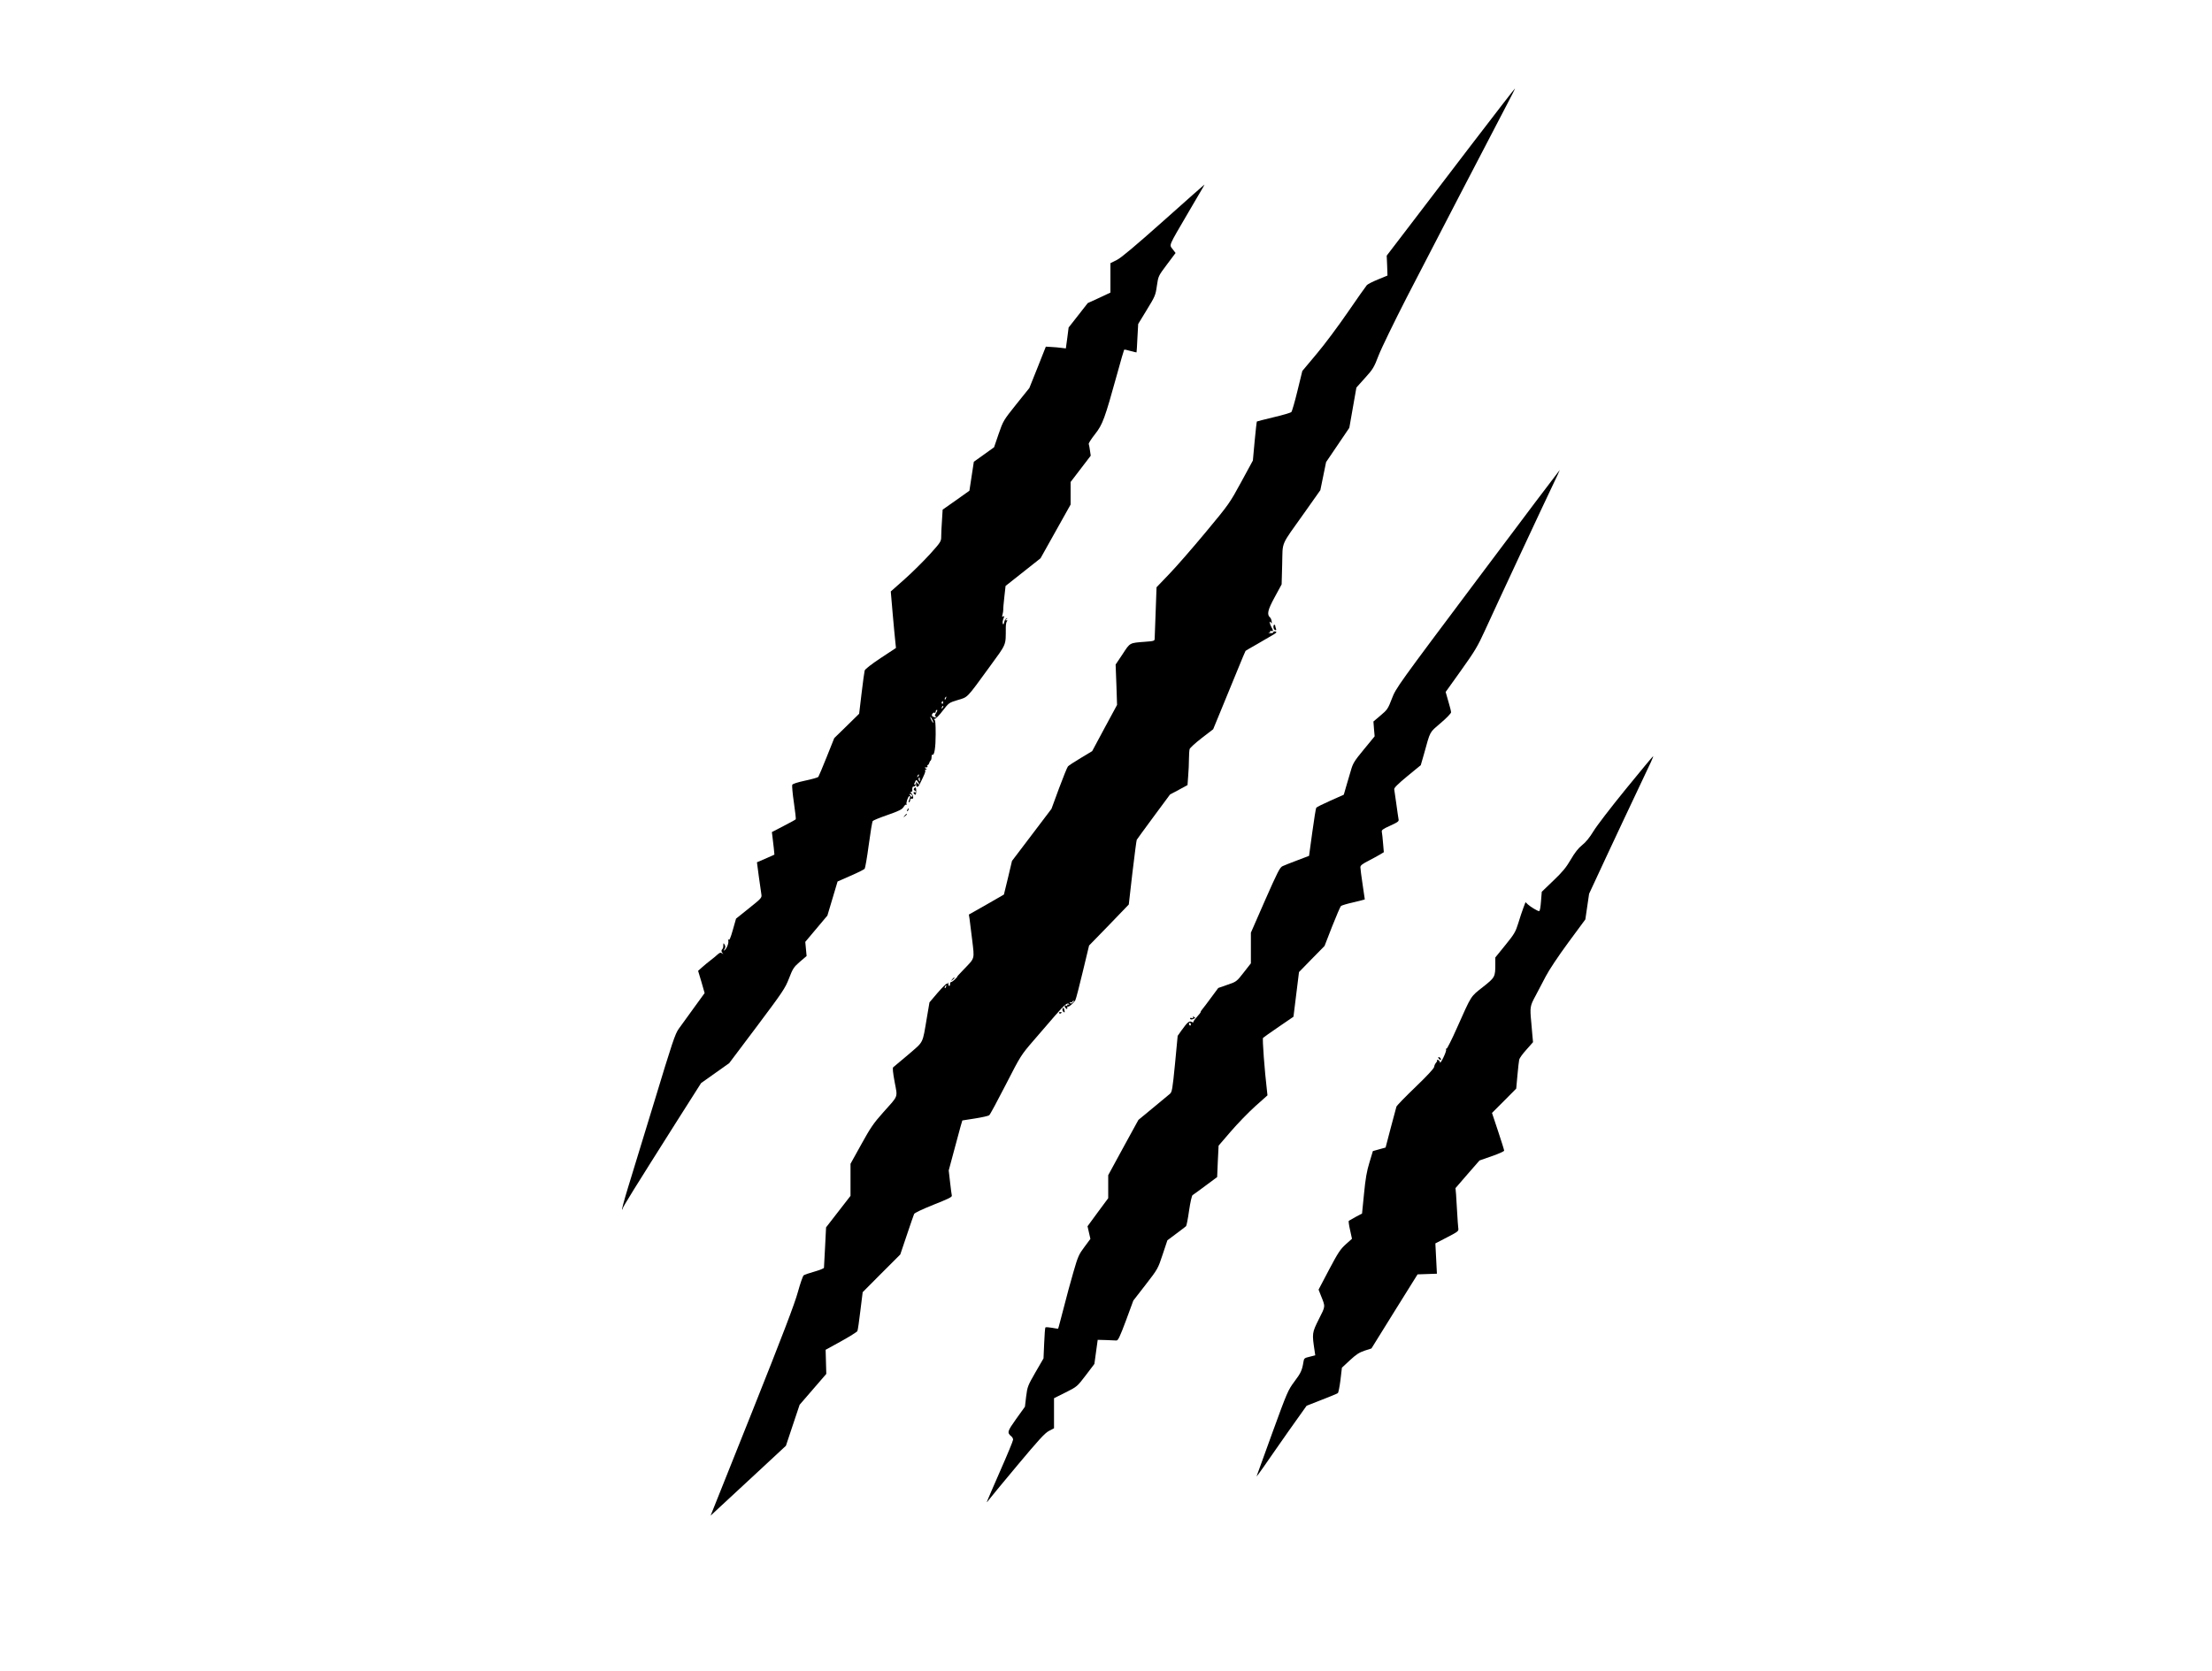
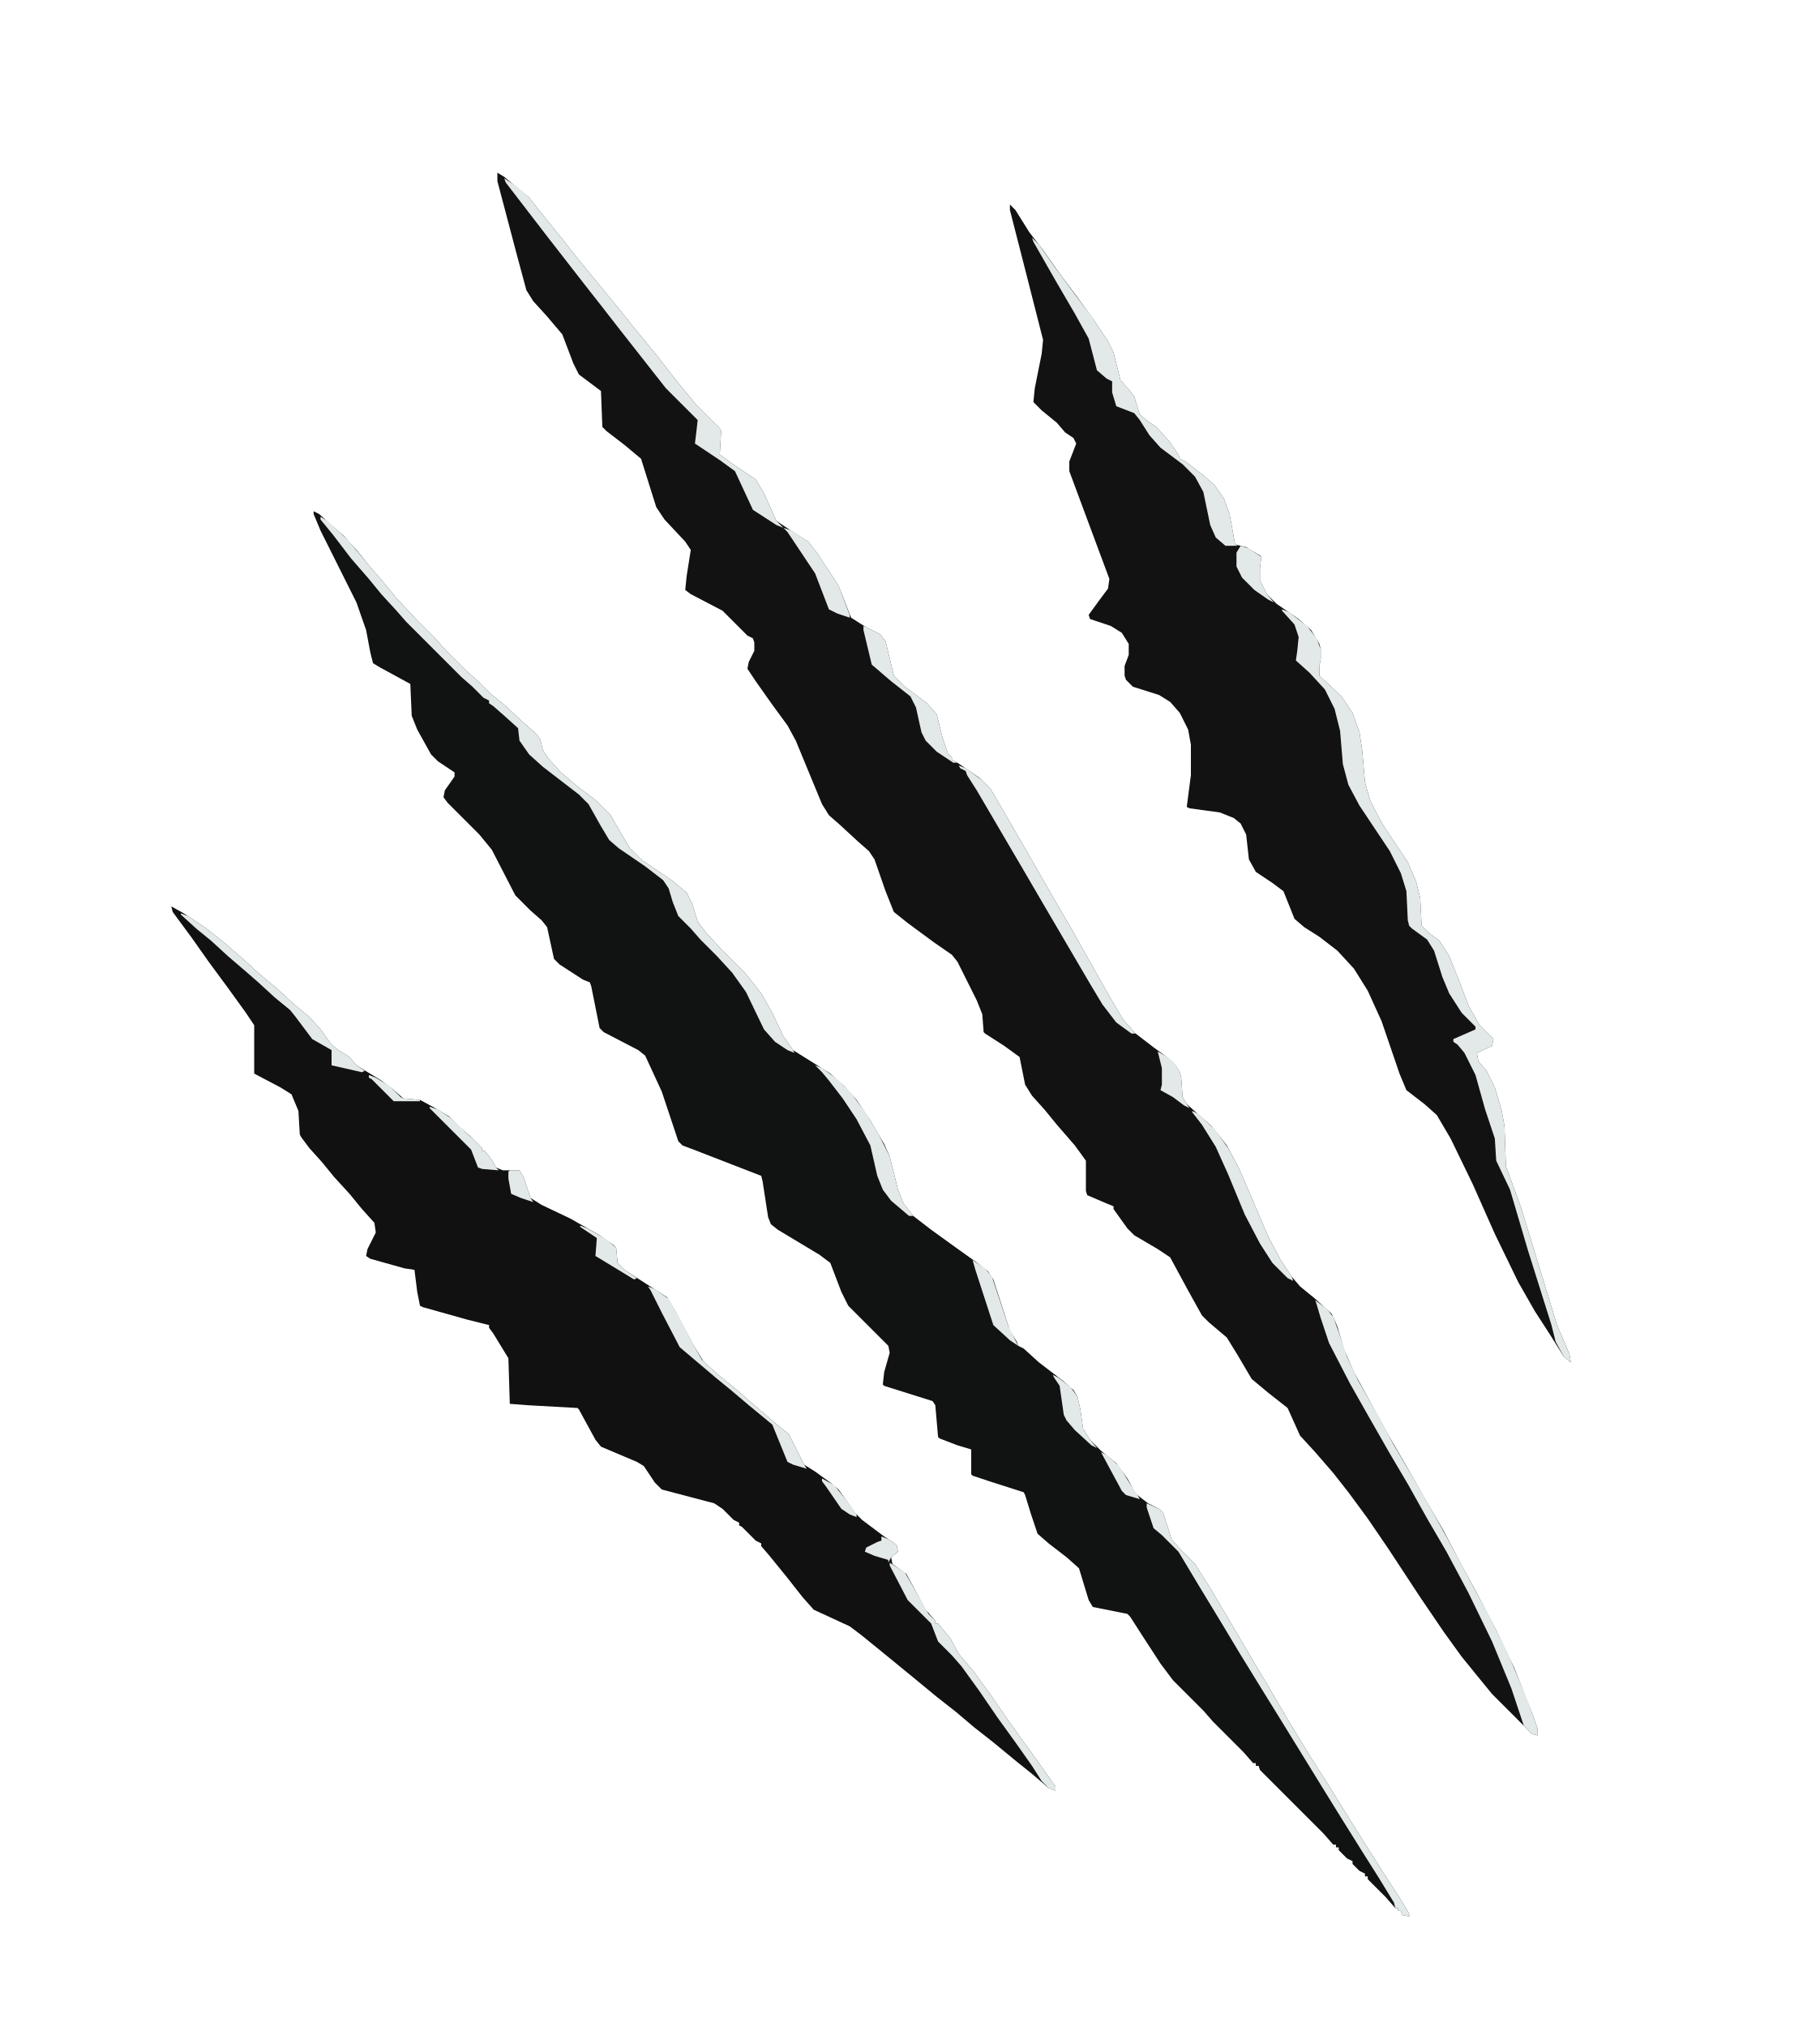
- <svg xmlns="http://www.w3.org/2000/svg" version="1.0" width="2000pt" height="1511pt" viewBox="0 0 2000 1511" preserveAspectRatio="xMidYMid meet">
-   <g transform="translate(0,1511) scale(0.1,-0.1)" fill="#000000" stroke="none">
-     <path d="M13294 13788 c-219 -287 -479 -628 -577 -756 l-179 -234 4 -90 3 -90 -85 -35 c-47 -19 -92 -42 -101 -51 -9 -10 -86 -119 -171 -243 -85 -124 -212 -295 -284 -380 l-129 -154 -44 -180 c-24 -99 -49 -185 -55 -191 -6 -7 -78 -28 -159 -47 -82 -20 -151 -37 -153 -39 -2 -2 -11 -83 -20 -178 l-16 -175 -106 -195 c-104 -191 -110 -200 -322 -455 -119 -143 -267 -313 -330 -378 l-113 -118 -8 -222 c-4 -122 -8 -232 -9 -243 0 -20 -7 -22 -87 -28 -142 -11 -134 -6 -203 -112 l-63 -94 7 -183 6 -182 -113 -209 -112 -209 -103 -62 c-57 -34 -109 -68 -116 -76 -7 -8 -43 -97 -81 -199 l-68 -185 -178 -235 -179 -236 -36 -152 -37 -152 -158 -91 -159 -90 6 -37 c3 -20 14 -107 24 -192 21 -179 27 -160 -77 -268 -38 -39 -64 -68 -58 -65 5 4 -3 -7 -20 -23 -16 -16 -33 -27 -37 -26 -5 1 -8 -7 -8 -19 0 -11 -4 -18 -9 -15 -5 3 -8 14 -6 24 1 9 0 11 -2 4 -3 -7 -8 -10 -12 -8 -4 3 -41 -34 -83 -82 l-74 -87 -23 -135 c-42 -247 -26 -214 -168 -337 -70 -59 -131 -111 -137 -115 -7 -5 -3 -47 13 -133 27 -146 38 -117 -105 -277 -86 -96 -115 -139 -197 -288 l-97 -175 0 -145 0 -145 -111 -143 -110 -142 -9 -178 c-5 -97 -10 -182 -10 -187 0 -6 -38 -21 -86 -35 -47 -13 -91 -28 -98 -34 -7 -6 -31 -74 -52 -151 -28 -103 -137 -389 -413 -1081 l-376 -941 87 81 c48 44 201 187 341 316 l253 235 62 186 62 185 121 140 120 139 -3 109 -3 109 140 77 c77 43 143 84 147 92 4 7 16 89 27 183 l21 169 170 171 170 170 59 175 c32 96 62 182 66 191 4 10 76 44 176 84 136 54 169 70 165 83 -2 10 -10 64 -16 122 l-12 105 47 175 c26 96 53 198 61 226 l15 51 115 18 c63 10 121 23 128 29 8 6 75 131 150 277 134 262 138 268 252 400 63 74 151 176 195 226 85 98 113 121 125 101 4 -7 3 -8 -4 -4 -7 4 -12 2 -12 -4 0 -6 -4 -9 -9 -5 -16 9 -20 -9 -5 -23 12 -11 14 -10 14 4 0 10 3 15 6 11 7 -7 52 32 67 58 6 11 36 127 67 257 l57 237 180 185 179 186 33 288 c19 158 36 292 39 297 3 6 72 100 153 210 l148 200 79 42 79 43 6 82 c4 46 7 115 7 153 0 39 3 79 6 90 3 11 52 56 109 100 l104 80 72 175 c40 96 105 255 145 353 40 98 74 180 76 181 1 2 50 30 108 63 163 94 170 98 170 106 0 4 -7 7 -16 7 -8 0 -13 -3 -11 -7 3 -5 -9 -9 -26 -9 -18 -1 -24 1 -14 3 9 2 15 9 12 14 -3 5 1 6 9 3 20 -8 20 3 1 36 -17 30 -21 64 -4 40 8 -12 9 -10 7 10 -2 14 -8 30 -14 35 -31 27 -23 67 41 184 l63 116 5 183 c6 214 -20 154 203 468 l142 201 26 127 26 127 105 155 105 155 32 182 32 182 77 86 c72 79 82 95 124 205 25 65 140 301 254 524 198 385 764 1474 913 1758 38 72 68 132 66 132 -3 0 -184 -235 -404 -522z m-4741 -7603 c-3 -9 -8 -14 -10 -11 -3 3 -2 9 2 15 9 16 15 13 8 -4z m1157 -129 c0 -2 -6 -9 -14 -15 -11 -9 -16 -9 -22 0 -4 7 -3 9 4 5 6 -3 13 -2 17 4 6 10 15 14 15 6z" />
-     <path d="M10520 13113 c-254 -226 -382 -334 -422 -354 l-58 -29 0 -133 0 -133 -102 -48 -103 -47 -86 -110 -87 -111 -12 -94 -13 -95 -41 5 c-22 3 -63 7 -90 8 l-50 3 -74 -187 -75 -187 -118 -147 c-116 -145 -119 -150 -160 -269 l-41 -120 -92 -66 -91 -65 -20 -131 -20 -131 -121 -86 -121 -85 -6 -98 c-4 -54 -7 -119 -7 -145 0 -44 -3 -50 -104 -162 -58 -63 -160 -165 -228 -225 l-124 -110 17 -198 c10 -109 20 -224 24 -255 l6 -58 -138 -91 c-83 -55 -141 -100 -145 -113 -3 -11 -16 -104 -28 -206 l-22 -185 -112 -110 -113 -110 -68 -170 c-37 -93 -72 -175 -76 -181 -5 -6 -59 -21 -120 -34 -70 -15 -113 -29 -116 -38 -3 -8 3 -80 15 -160 12 -80 19 -148 17 -151 -1 -3 -51 -31 -110 -61 l-106 -55 5 -40 c3 -22 8 -68 12 -102 l6 -62 -58 -26 c-33 -15 -68 -30 -80 -35 l-20 -8 17 -129 c10 -70 20 -143 23 -161 5 -31 1 -36 -112 -126 l-117 -94 -29 -102 c-20 -71 -32 -98 -38 -88 -6 9 -7 6 -3 -9 6 -22 -16 -76 -36 -88 -6 -4 -6 1 2 12 9 15 9 25 1 39 -10 17 -11 17 -12 2 0 -29 -1 -32 -12 -45 -7 -9 -6 -18 3 -30 12 -16 12 -17 -2 -5 -13 10 -20 8 -41 -10 -13 -13 -42 -36 -64 -53 -21 -16 -55 -44 -75 -62 l-37 -33 30 -100 29 -101 -98 -135 c-54 -74 -115 -159 -136 -188 -33 -46 -58 -121 -222 -662 -102 -335 -210 -689 -241 -788 -30 -98 -52 -181 -49 -184 3 -3 5 1 5 8 0 13 106 183 493 795 l216 340 127 90 127 90 252 335 c233 311 254 342 289 432 34 89 43 102 98 150 l61 52 -6 64 -6 64 100 119 100 119 46 154 46 154 118 52 c65 28 122 57 127 63 5 7 22 104 37 217 15 113 31 210 36 215 4 6 65 31 135 55 103 36 130 50 144 72 9 16 20 25 25 20 5 -4 5 -2 2 4 -7 13 14 74 25 74 10 0 10 -3 -2 -35 -7 -17 -7 -24 0 -20 6 3 10 13 10 22 0 8 6 13 13 10 19 -7 18 24 -1 46 -10 11 -11 17 -4 17 7 0 11 3 11 8 -4 22 2 42 12 39 6 -1 14 4 17 12 3 8 0 11 -7 7 -8 -5 -8 0 1 19 11 25 13 25 25 9 7 -10 13 -22 13 -28 0 -5 -6 -1 -14 9 -13 19 -14 18 -13 -8 2 -32 17 -30 34 4 44 90 53 111 48 120 -4 5 0 9 7 9 9 0 9 3 -2 10 -13 8 -12 10 3 10 10 0 16 4 13 9 -4 5 -2 11 3 13 5 1 11 10 13 18 2 8 7 18 12 21 5 4 9 18 9 33 0 14 3 23 7 21 18 -11 30 65 30 186 0 92 -3 129 -12 132 -8 3 -6 6 4 6 10 1 42 34 72 74 55 71 56 72 135 96 94 28 77 10 286 297 160 220 148 191 149 359 0 28 5 53 11 57 6 5 4 8 -5 8 -13 0 -13 1 0 11 13 9 13 10 0 6 -8 -2 -17 -17 -20 -33 -3 -16 -8 -24 -11 -19 -7 11 -5 30 7 59 6 15 4 17 -6 11 -10 -6 -11 -3 -6 16 4 13 7 33 7 44 -1 11 4 64 10 118 l11 98 158 125 158 125 136 243 136 243 0 102 0 102 91 119 91 119 -7 47 c-3 26 -9 52 -11 58 -3 7 23 47 57 90 69 88 87 137 200 545 32 118 61 216 63 218 3 3 28 -2 57 -11 29 -8 54 -14 55 -13 1 1 5 59 8 130 l7 127 78 128 c74 121 79 131 91 217 13 89 13 89 91 193 l78 104 -26 34 c-32 43 -43 17 138 327 164 279 151 257 147 256 -2 0 -167 -147 -368 -326z m-1967 -4318 c-3 -9 -8 -14 -10 -11 -3 3 -2 9 2 15 9 16 15 13 8 -4z m-26 -40 c0 -8 -4 -12 -9 -9 -5 3 -6 10 -3 15 9 13 12 11 12 -6z m-6 -48 c-10 -9 -11 -8 -5 6 3 10 9 15 12 12 3 -3 0 -11 -7 -18z m-56 -43 c-14 -22 -15 -28 -4 -36 11 -6 9 -8 -6 -6 -11 2 -23 7 -27 13 -9 12 11 37 23 29 5 -3 9 2 9 10 0 9 5 16 11 16 7 0 4 -11 -6 -26z m-26 -89 c0 -5 -6 1 -14 15 -8 14 -14 30 -14 35 0 6 6 -1 14 -15 8 -14 14 -29 14 -35z m-138 -488 c-10 -9 -11 -8 -5 6 3 10 9 15 12 12 3 -3 0 -11 -7 -18z m16 -29 c2 -17 0 -19 -7 -8 -5 8 -6 18 -4 22 8 12 10 10 11 -14z m-72 -139 c11 -17 -1 -21 -15 -4 -8 9 -8 15 -2 15 6 0 14 -5 17 -11z" />
-     <path d="M13361 9875 c-725 -967 -740 -988 -776 -1083 -35 -91 -41 -101 -102 -152 l-65 -55 5 -67 6 -67 -97 -118 c-89 -108 -100 -126 -120 -198 -13 -44 -32 -110 -43 -146 l-19 -66 -121 -54 c-66 -29 -124 -58 -128 -64 -4 -5 -20 -106 -36 -223 l-29 -212 -105 -40 c-59 -22 -119 -46 -134 -53 -25 -11 -45 -51 -158 -307 l-129 -295 0 -139 0 -138 -65 -83 c-63 -81 -65 -83 -147 -111 l-83 -29 -63 -85 c-34 -47 -71 -95 -81 -107 -10 -12 -17 -24 -15 -25 2 -2 -14 -23 -35 -46 -21 -23 -35 -44 -32 -48 3 -4 -3 -2 -14 4 -23 12 -38 -1 -94 -79 l-33 -47 -24 -253 c-23 -233 -27 -256 -47 -272 -12 -11 -81 -68 -153 -127 l-131 -108 -137 -250 -136 -250 0 -104 0 -104 -94 -127 -93 -127 13 -57 13 -57 -54 -73 c-50 -66 -59 -86 -99 -225 -25 -84 -65 -234 -90 -332 -26 -99 -47 -181 -49 -182 -1 -1 -26 2 -56 8 -29 5 -56 7 -59 3 -3 -3 -8 -67 -11 -143 l-6 -137 -73 -126 c-69 -120 -73 -130 -84 -218 l-11 -93 -79 -110 c-81 -114 -84 -124 -44 -158 9 -7 16 -20 16 -30 0 -10 -52 -136 -116 -281 -135 -310 -132 -301 -108 -269 10 14 127 156 260 315 194 232 251 295 288 314 l46 24 0 136 0 136 104 52 c104 52 105 53 183 155 l78 103 15 109 15 109 75 -2 c41 -1 83 -3 93 -4 16 -2 31 30 87 179 l67 182 111 143 c110 142 112 146 154 273 l43 129 80 60 c44 33 84 63 89 68 4 4 17 67 27 140 11 76 25 137 32 141 6 3 59 42 117 85 l105 78 6 142 7 142 110 128 c61 71 160 173 221 228 l111 99 -5 46 c-21 177 -43 466 -35 474 5 5 69 50 142 100 l133 91 25 202 25 202 115 118 116 118 68 175 c38 96 74 180 80 186 6 6 57 21 114 34 56 13 102 25 102 26 0 1 -9 62 -20 136 -11 73 -20 143 -20 155 0 16 16 29 73 58 39 21 87 46 106 58 l33 20 -7 81 c-3 45 -9 90 -11 102 -4 17 7 26 76 57 71 33 80 39 75 59 -2 13 -12 75 -20 138 -9 63 -17 123 -19 132 -3 12 33 48 118 118 l122 100 28 97 c61 220 48 194 152 284 52 44 94 88 94 97 0 10 -11 54 -25 100 l-24 84 140 196 c123 172 150 217 216 362 103 226 536 1154 615 1318 35 72 62 132 61 132 -2 0 -336 -443 -742 -985z m-2594 -4030 c0 -8 -4 -12 -9 -9 -4 3 -8 9 -8 15 0 5 4 9 8 9 5 0 9 -7 9 -15z" />
-     <path d="M11514 9438 c0 -12 7 -23 15 -26 10 -3 12 0 8 12 -4 10 -7 22 -7 27 0 5 -4 9 -9 9 -4 0 -8 -10 -7 -22z" />
-     <path d="M14700 7974 c-133 -163 -265 -335 -293 -382 -34 -56 -68 -98 -102 -125 -35 -28 -65 -66 -103 -131 -42 -72 -75 -112 -158 -191 l-104 -100 -7 -87 c-4 -54 -10 -88 -17 -88 -14 0 -75 37 -102 61 l-21 20 -20 -53 c-11 -29 -32 -92 -46 -139 -24 -77 -35 -96 -117 -197 l-90 -111 0 -58 c0 -118 -2 -122 -112 -209 -113 -89 -101 -70 -233 -366 -48 -109 -92 -195 -96 -192 -5 3 -7 -1 -4 -8 3 -7 -9 -40 -25 -73 -16 -33 -30 -53 -30 -44 0 9 -8 20 -17 23 -10 4 -14 4 -10 0 4 -4 0 -15 -9 -25 -8 -9 -16 -26 -17 -38 -1 -13 -65 -82 -169 -182 -92 -88 -169 -168 -172 -177 -3 -9 -26 -96 -52 -194 l-46 -176 -58 -16 -57 -16 -31 -103 c-24 -77 -36 -146 -49 -282 l-18 -180 -57 -30 c-31 -17 -59 -33 -63 -36 -3 -4 2 -41 12 -84 l17 -78 -57 -51 c-49 -44 -70 -77 -151 -230 l-94 -179 20 -51 c43 -108 44 -94 -18 -217 -61 -123 -62 -127 -38 -285 l6 -41 -51 -13 c-47 -11 -51 -14 -56 -48 -12 -74 -23 -99 -82 -177 -57 -77 -65 -94 -198 -460 -76 -209 -140 -387 -143 -395 -3 -8 26 30 64 85 38 56 141 202 228 327 l160 225 135 53 c75 29 141 56 147 61 6 5 16 58 24 119 l13 111 72 67 c57 53 85 71 133 87 l62 20 208 335 209 335 87 3 88 3 -7 137 -7 137 106 55 c102 53 106 56 101 85 -2 17 -7 80 -10 140 -3 61 -8 135 -10 165 l-5 55 108 125 109 125 111 39 c62 21 112 44 112 50 0 6 -25 86 -55 176 l-55 165 110 110 109 110 11 120 c6 66 13 130 16 142 2 12 31 53 65 90 l60 68 -6 65 c-3 36 -8 88 -10 115 -13 135 -11 148 37 236 25 46 67 127 94 179 29 56 111 180 203 305 l155 210 17 116 17 116 160 344 c88 189 213 454 277 589 132 277 147 310 141 310 -3 0 -113 -133 -246 -296z" />
-     <path d="M8264 7978 c-4 -6 -2 -14 4 -16 7 -2 12 -8 12 -13 0 -6 -4 -7 -10 -4 -5 3 -10 2 -10 -4 0 -12 20 -25 21 -14 8 51 -1 78 -17 51z" />
-     <path d="M8205 7789 c-4 -6 -5 -12 -2 -15 2 -3 7 2 10 11 7 17 1 20 -8 4z" />
-     <path d="M8179 7733 c-13 -16 -12 -17 4 -4 9 7 17 15 17 17 0 8 -8 3 -21 -13z" />
-     <path d="M8609 6253 c-13 -16 -12 -17 4 -4 9 7 17 15 17 17 0 8 -8 3 -21 -13z" />
-     <path d="M9607 5986 c-3 -8 0 -20 8 -26 12 -10 13 -8 10 10 -6 29 -11 34 -18 16z" />
-     <path d="M9576 5948 c3 -5 10 -6 15 -3 13 9 11 12 -6 12 -8 0 -12 -4 -9 -9z" />
-     <path d="M10786 5908 c5 -8 2 -9 -9 -5 -10 3 -17 2 -17 -3 0 -12 20 -13 38 -1 11 7 10 9 -3 14 -11 5 -14 3 -9 -5z" />
-     <path d="M13010 5535 c7 -9 15 -13 17 -11 7 7 -7 26 -19 26 -6 0 -6 -6 2 -15z" />
-   </g>
+ <svg xmlns="http://www.w3.org/2000/svg" version="1.1" viewBox="0 0 1317 1467" width="1317" height="1467">
+   <path transform="translate(360,125)" d="m0 0 5 3 18 15 11 14 13 16 11 14 14 17 18 22 8 10 18 22 14 18 14 17 17 17 1 2-1 17 11 8 15 10 6 10 9 20 9 6 14 9 7 9 15 23 9 23 11 7 10 5 4 5 6 25 8 8 16 12 7 8 4 16 4 12 3 3v2l4 2 16 11 8 8 14 24 15 26 16 28 14 24 14 25 13 23 10 17 9 10 13 10 11 8 5 5 3 5 1 4 1 14 3 5 10 9 8 7 11 14 9 17 21 49 9 17 8 12 6 7 11 9 12 11 4 9 5 17 7 16 24 44 14 24 13 23 14 24 12 23 12 22 14 27 13 27 13 33 4 11v5l-4-1-29-29-9-11-13-16-13-18-17-25-23-35-15-22-14-19-11-14-13-15-11-12-9-20-14-11-12-10-10-17-8-13-13-11-5-5-10-18-13-24-9-6-17-10-5-5-10-14v-2l-5-2-14-6-1-3v-22l-8-11-13-15-9-11-9-10-5-8-4-20-11-8-14-9-1-1-1-13-4-10-14-28-4-5-13-9-19-14-10-8-6-15-8-23-4-6-8-7-13-12-8-7-5-8-19-46-6-11-11-15-12-17-6-9 1-5 4-8v-6l-1-3-4-2-18-18-23-12-4-3 1-10 3-19-4-6-15-16-6-9-11-35-12-10-13-10-3-3-1-26-16-12-4-8-8-21-11-13-10-11-5-8-7-26-14-53z" fill="#121212" />
+   <path transform="translate(227,370)" d="m0 0 4 2 10 9 8 7 9 10 8 10 12 14 9 11 16 17 12 12 7 8 16 16 8 7 9 9 11 9 14 13 8 7 3 4 2 8 4 6 9 10 13 11 12 9 11 11 8 14 6 10 8 8 22 15 11 9 4 8 4 13 6 8 12 13 17 17 11 14 8 14 8 17 7 10 16 10 11 7 10 9 9 10 10 15 10 17 4 9 6 24 4 10 7 9 13 10 18 13 14 10 9 7 4 6 12 37 5 8 1 3 4 2 11 10 17 13 8 7 3 5 2 9 2 14 5 8 8 8 11 9 8 11 6 11 9 7 8 4 3 3 6 19 7 8 10 10 12 19 13 22 17 29 9 15 17 29 14 23 14 22 13 21 15 24 14 22 11 17 6 10v2l-5-1-1-3h-2v-2h-2l-7-8-13-13v-2h-2v-2l-4-2-5-5v-2l-4-2-6-6v-2h-2v-2h-2l-7-8-46-46-1-3h-2v-2h-2l-7-8-22-22-7-8-22-22-9-12-13-20-9-14-2-2-25-5-3-5-7-23-9-8-13-10-8-7-5-15-4-13-1-2-25-8-12-4-1-1v-18l-10-3-13-5-1-1-2-23-2-3-35-11-1-1 1-9 4-14-1-5-29-29-5-10-8-21-8-6-30-18-5-4-2-5-4-26-1-4-49-19-8-3-3-3-12-36-12-26-5-4-25-13-3-3-6-30-1-3-5-2-17-11-4-4-5-23-4-5-8-7-11-11-17-33-9-11-23-23-3-4 1-5 7-10v-3l-12-8-5-5-10-18-4-10-1-23-22-12-5-3-2-8-3-16-7-20-26-52-5-12z" fill="#111212" />
+   <path transform="translate(731,148)" d="m0 0 4 4 10 16 10 13 12 17 12 16 13 18 10 15 4 8 5 20 7 8 3 4 4 13 6 5 6 4 9 10 7 10 1 3 4 2 13 10 8 7 7 10 4 11 4 22 8 2 10 6 1 1-1 8v9l5 10 7 7 16 11 9 8 6 10 1 4v7l-1 5v7l16 15 8 12 5 14 2 13 2 23 4 14 9 17 18 27 6 14 3 12 1 20 5 5 8 6 7 11 8 20 6 16 8 14 10 10-1 5-11 5 1 6 6 7 6 12 5 17 2 11 1 29 11 30 15 49 11 36 9 21 1 6-5-4-10-16-11-17-12-21-17-35-16-36-16-33-10-17-9-8-13-10-5-12-13-38-10-22-10-16-12-13-13-10-11-7-7-6-8-20-8-6-12-8-5-9-2-18-4-8-5-4-10-4-22-3-2-1 3-23v-22l-2-11-6-12-7-8-8-5-19-6-5-5-1-3v-7l3-8v-8l-5-8-8-5-15-5-1-3 8-11 6-8 1-7-16-43-13-35v-7l5-13-2-4-6-4-6-7-11-9-6-6 1-10 5-25 1-10-14-55-10-39z" fill="#121212" />
+   <path transform="translate(124,656)" d="m0 0 9 5 15 10 14 11 15 13 12 11 11 9 13 12 11 9 8 9 8 11 5 4 8 5 5 6 18 11 8 6 8 7 12 1 11 6 10 6 7 7 8 7 9 9v2h2l6 8 2 4 5 2h12l3 5 5 15 8 5 21 10 21 12 10 7 2 2 1 11 5 5 31 20 6 10 12 23 8 13 12 11 10 8 15 13 14 12 11 9 11 22 8 5 11 8 6 5 12 17 5 5 16 12 9 6 1 5-5 4 1 5 10 7 14 26 7 8v2h2l9 11 6 11 11 13 13 18 11 16 10 14 13 18 12 17v3l-5-2-13-11-10-8-17-14-14-11-13-11-14-11-17-14-22-18-16-13-8-6-26-12-8-9-11-14-13-16-6-7v-2l-4-2-10-10-2-1v-2l-4-2-8-8-6-4-38-10-5-5-8-12-5-3-26-11-4-5-12-22-1-1-36-2-13-1-1-33-11-18-3-4v-2l-16-4-32-9-2-1-2-10-2-16-7-1-25-7-3-2 1-5 6-12-1-7-9-10-9-11-11-12-9-11-9-10-6-8-1-2-1-17-5-12-8-5-19-10v-35l-6-9-13-18-14-19-12-17-14-19z" fill="#111" />
+   <path transform="translate(928,441)" d="m0 0 5 2 13 10 7 9 3 8v7l-1 5v7l16 15 8 12 5 14 2 13 2 23 4 14 9 17 18 27 6 14 3 12 1 20 5 5 8 6 7 11 8 20 6 16 8 14 10 10-1 5-11 5 1 6 6 7 6 12 5 17 2 11 1 29 11 30 15 49 11 36 9 21 1 6-5-4-6-11-3-12-17-54-13-44-10-21-1-16-7-21-7-25-8-16-5-6-3-2v-2l16-7v-2l-10-10-9-14-5-12-6-19-5-8-11-8-2-2-1-4-1-21-4-13-8-16-22-33-8-15-4-15-2-24-4-16-7-14-11-12-10-9 1-7 1-10-3-9-9-10z" fill="#E3E9E9" />
+   <path transform="translate(232,374)" d="m0 0 5 3 15 14 14 17 12 14 9 11 16 17 12 12 7 8 16 16 8 7 9 9 11 9 14 13 8 7 3 4 2 8 4 6 9 10 13 11 12 9 11 11 8 14 6 10 8 8 22 15 11 9 4 8 4 13 6 8 12 13 17 17 11 14 8 14 8 17 7 10 1 2-5-2-9-6-8-9-13-27-10-14-11-12-12-12-7-8-9-9-4-10-3-10-4-6-13-10-19-13-7-6-6-10-9-16-7-7-26-20-10-9-7-10-1-9-10-9-8-7-3-2v-2l-4-2-8-8-8-7-40-40-7-8-11-12-9-11-13-15-13-17-9-11z" fill="#E3E9E9" />
+   <path transform="translate(365,129)" d="m0 0 9 6 9 8 11 14 13 16 11 14 14 17 18 22 8 10 18 22 14 18 14 17 17 17 1 2-1 17 11 8 15 10 6 10 9 20 5 5-5-2-17-11-13-28-11-8-18-12 1-8 1-9-23-23-33-42-14-18-11-14-28-36-30-39z" fill="#E3E9E9" />
+   <path transform="translate(747,172)" d="m0 0 5 5 12 17 14 19 12 16 12 18 4 8 5 20 7 8 3 4 4 13 6 5 6 4 9 10 7 10 1 3 4 2 13 10 8 7 7 10 4 11 4 22 2 1h-9l-7-6-4-9-5-24-6-11-9-9-16-12-8-9-7-11-4-5-13-5-3-10v-8l-4-2-7-6-6-23-10-18-14-24-16-28z" fill="#E3E9E9" />
+   <path transform="translate(952,941)" d="m0 0 8 6 5 6 4 11 6 18 8 17 13 23 13 24 13 22 16 28 10 18 15 28 14 26 15 30 13 31 8 22v5l-4-1-6-6-9-27-14-34-17-35-16-30-14-24-14-25-13-22-16-28-13-23-15-29-6-18-3-10z" fill="#E3E9E9" />
+   <path transform="translate(694,554)" d="m0 0 5 2 11 8 7 7 14 24 15 26 16 28 14 24 14 25 13 23 10 17 9 10h-3l-11-8-10-13-9-15-34-58-14-24-34-58-7-11-1-3-4-2z" fill="#E3E9E9" />
+   <path transform="translate(830,1088)" d="m0 0 9 4 3 3 6 19 7 8 10 10 12 19 13 22 17 29 9 15 17 29 14 23 14 22 13 21 15 24 14 22 11 17 6 10v2l-5-1-1-3h-2v-2h-2l-1-4-11-18-12-19-15-24-13-21-32-52-13-21-16-26-12-20-17-28-15-25-12-12-6-5-5-15z" fill="#E3E9E9" />
+   <path transform="translate(644,1131)" d="m0 0 11 7 8 14 9 16 5 5v2h2l9 11 6 11 11 13 13 18 11 16 10 14 13 18 12 17v3l-5-2-5-5-7-11-12-17-13-18-13-19-13-18-7-8-10-10-5-13-17-17-13-25z" fill="#E3E9E9" />
+   <path transform="translate(625,453)" d="m0 0 12 6 4 5 6 25 8 8 16 12 7 8 4 16 4 12 3 3v2l4 2h-3l-12-8-8-8-3-6-4-18-4-8-14-11-14-12-6-25z" fill="#E3E9E9" />
+   <path transform="translate(590,771)" d="m0 0 5 2 11 8 10 10 11 15 9 15 8 16 6 24 4 10 7 9h-3l-13-11-6-8-4-10-5-22-10-19-10-15-10-13-5-6z" fill="#E3E9E9" />
+   <path transform="translate(131,661)" d="m0 0 5 2 12 8 14 11 15 13 12 11 11 9 13 12 11 9 8 9 8 11 5 4 8 5 5 6 6 4-2 1-22-5v-11l-14-8-12-16-4-5-11-9-12-11-8-7-14-12-12-11-11-9-11-10z" fill="#E3E9E9" />
+   <path transform="translate(863,804)" d="m0 0 4 2 12 11 10 14 8 15 21 49 9 17 8 12 1 3-4-2-11-11-9-14-11-21-12-29-9-20-10-16-7-9z" fill="#E3E9E9" />
+   <path transform="translate(469,931)" d="m0 0 5 2 10 7 8 14 8 16 8 14 13 12 10 8 15 13 14 12 11 9 11 22 2 3-10-3-4-2-11-27-17-14-13-11-11-9-26-22-13-25-8-16z" fill="#E3E9E9" />
+   <path transform="translate(567,382)" d="m0 0 6 2 12 8 7 9 15 23 8 21v2l-9-3-6-3-10-26-20-30z" fill="#E3E9E9" />
+   <path transform="translate(704,912)" d="m0 0 9 6 5 6 12 36 7 14-6-4-12-11-13-40z" fill="#E3E9E9" />
+   <path transform="translate(898,395)" d="m0 0 6 2 9 6-1 8v9l5 10 5 6-4-2-10-7-9-9-4-8v-10z" fill="#E3E9E9" />
+   <path transform="translate(762,995)" d="m0 0 4 2 9 7 5 7 2 9 2 14 5 8 5 6-4-2-12-11-6-7-2-4-3-21-4-6z" fill="#E3E9E9" />
+   <path transform="translate(311,801)" d="m0 0 6 2 9 6 17 16 6 6v2h2l6 8 2 4 2 2-12-1-3-1-5-13-30-30z" fill="#E3E9E9" />
+   <path transform="translate(838,761)" d="m0 0 7 4 5 4 4 7 1 4 1 14 3 5 2 3-4-2-8-6-9-5 1-4v-12z" fill="#E3E9E9" />
+   <path transform="translate(420,887)" d="m0 0 5 2 14 8 7 6 1 11 5 5 9 6-2 1-23-14-5-3 1-13-12-8z" fill="#E3E9E9" />
+   <path transform="translate(638,1112)" d="m0 0 5 2 6 4 1 5-5 4-2 4v-2l-10-3-7-3 1-3 8-4 3-1z" fill="#E3E9E9" />
+   <path transform="translate(369,847)" d="m0 0h7l3 5 5 15 2 3-9-3-7-3-2-11v-5z" fill="#E3E9E9" />
+   <path transform="translate(797,1051)" d="m0 0 4 2 9 8 8 13 6 9 1 2-10-3-3-3-14-26z" fill="#E3E9E9" />
+   <path transform="translate(595,1070)" d="m0 0 9 5 8 10 8 11v2l-5-2-6-4-11-16-3-4z" fill="#E3E9E9" />
+   <path transform="translate(267,778)" d="m0 0 5 2 10 6 8 8 2 1 12 1v1h-19l-16-16-2-1z" fill="#E3E9E9" />
</svg>
